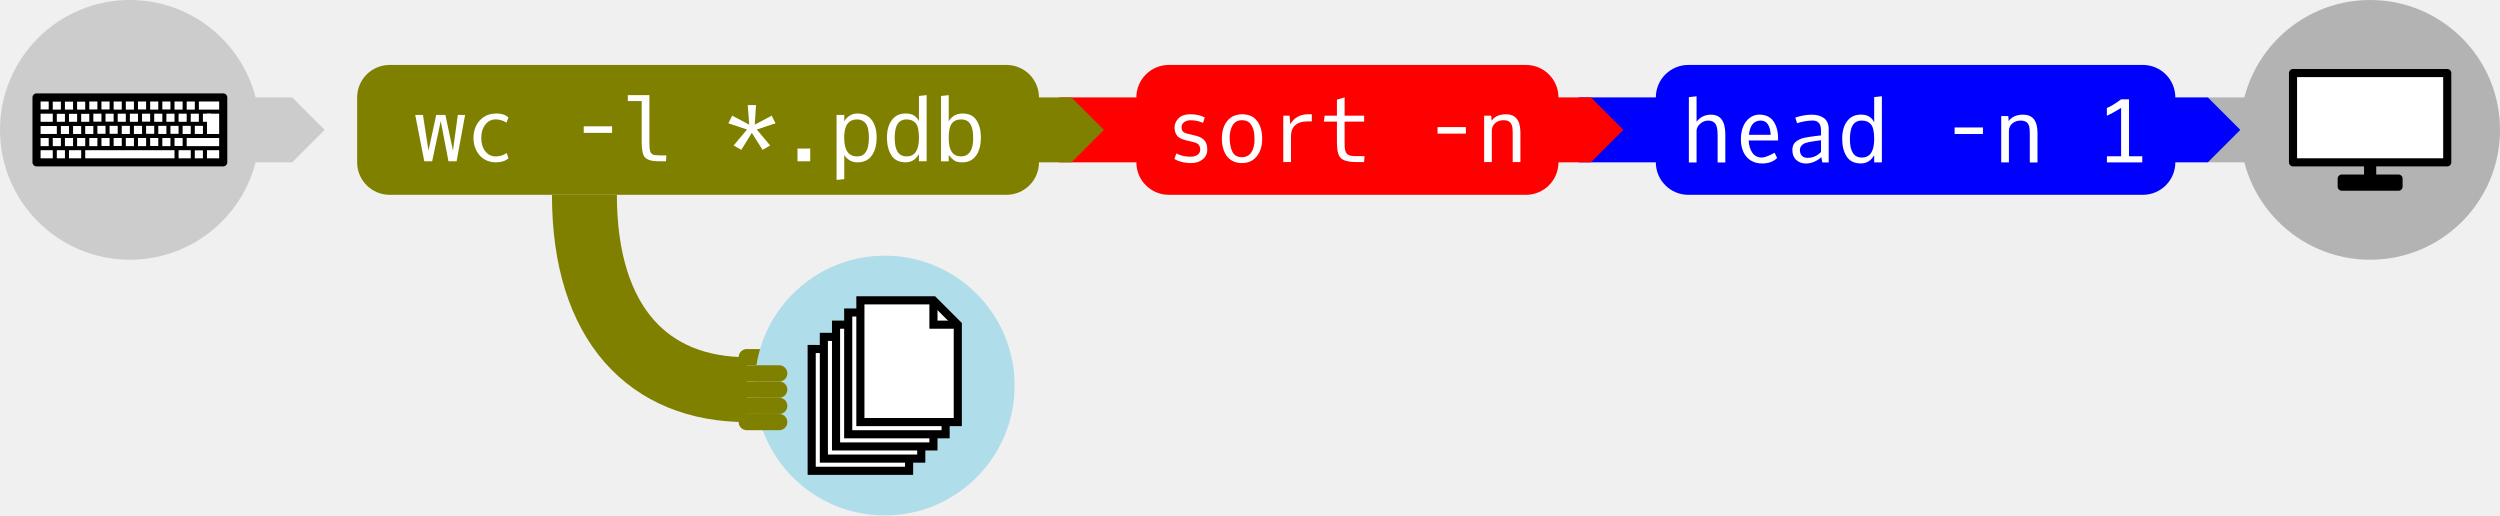
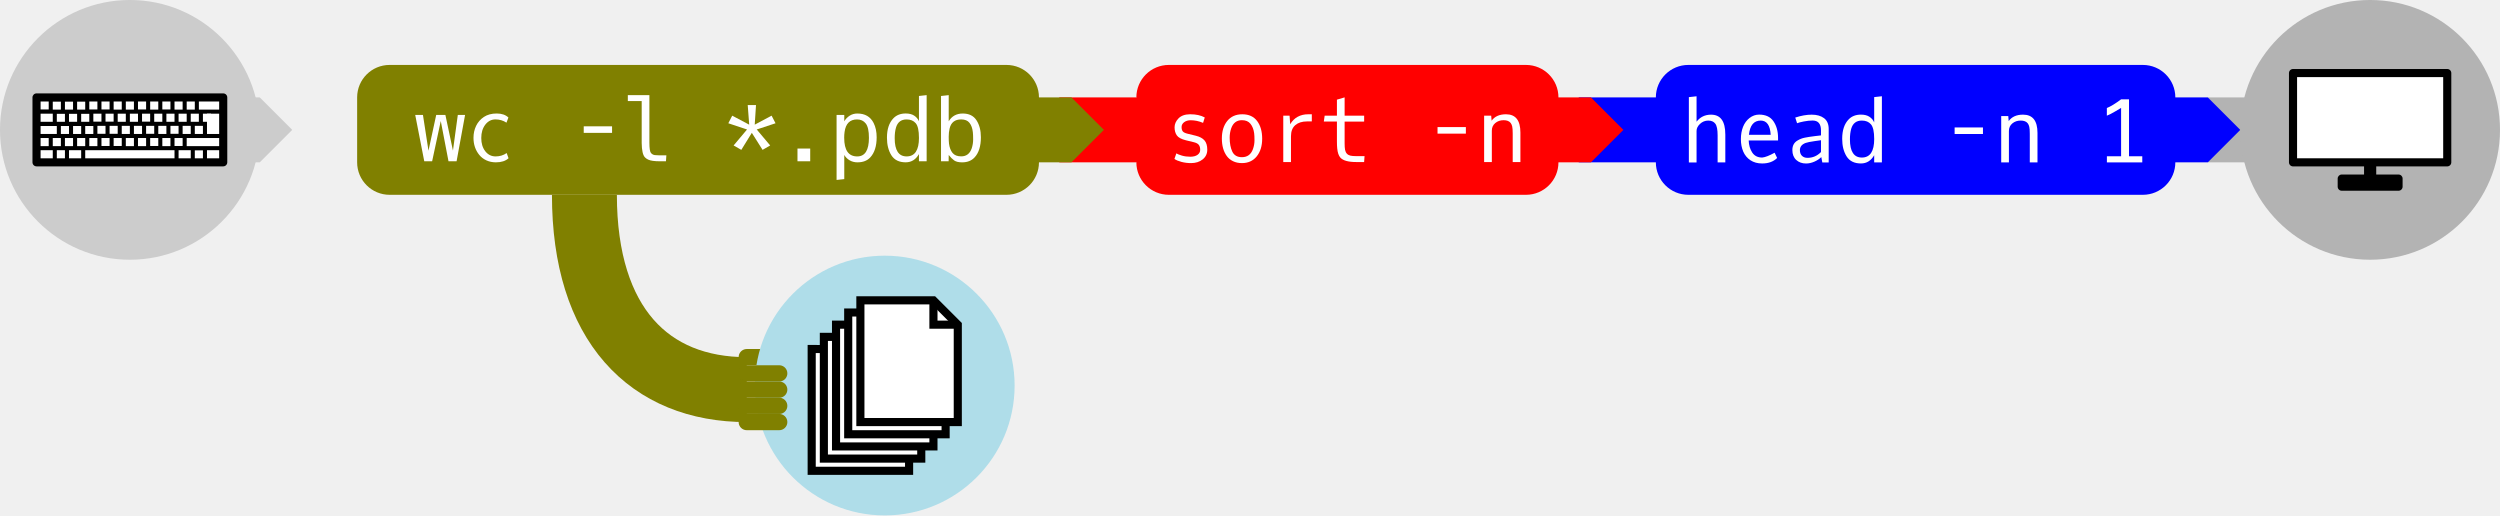
- <svg xmlns="http://www.w3.org/2000/svg" width="162.983mm" height="33.602mm" viewBox="0 0 162.983 33.602" version="1.1" id="svg8">
-   <defs id="defs2" />
-   <g id="layer1" transform="translate(139.5777,57.80577)">
-     <path id="path2079" style="fill:#cccccc;fill-rule:evenodd;stroke:none;stroke-width:0.529;stroke-linecap:round;stroke-linejoin:round;stroke-miterlimit:4;stroke-dasharray:none" d="m -128.019,-51.456 h 7.492 l 2.117,2.117 -2.117,2.117 h -7.492 z" />
-     <circle style="fill:#cccccc;fill-rule:evenodd;stroke:none;stroke-width:0.529;stroke-linecap:round;stroke-linejoin:round;stroke-miterlimit:4;stroke-dasharray:none" id="circle2081" cx="-131.111" cy="-49.339" r="8.467" />
-     <g id="g2209" transform="translate(-120.5277,-63.89363)">
+ <svg xmlns="http://www.w3.org/2000/svg" width="162.983mm" height="33.602mm" viewBox="0 0 162.983 33.602" version="1.1" id="svg3116">
+   <defs id="defs3113" />
+   <g id="layer1" transform="translate(-62.2818,-64.09781)">
+     <path id="path2079" style="fill:#cccccc;fill-rule:evenodd;stroke:none;stroke-width:0.529;stroke-linecap:round;stroke-linejoin:round;stroke-miterlimit:4;stroke-dasharray:none" d="m 71.724,70.448 h 7.492 l 2.117,2.117 -2.117,2.117 h -7.492 z" />
+     <circle style="fill:#cccccc;fill-rule:evenodd;stroke:none;stroke-width:0.529;stroke-linecap:round;stroke-linejoin:round;stroke-miterlimit:4;stroke-dasharray:none" id="circle2081" cx="70.748" cy="72.564" r="8.467" />
+     <g id="g2209" transform="translate(81.3318,58.00995)">
      <rect style="fill:#000000;fill-rule:evenodd;stroke-width:0.265;stroke-linecap:round;stroke-linejoin:round" id="rect2083" width="12.7" height="4.758" x="-16.933" y="12.176" rx="0.265" ry="0.265" />
      <rect style="fill:#ffffff;fill-rule:evenodd;stroke-width:0.265;stroke-linecap:round;stroke-linejoin:round" id="rect2085" width="0.794" height="0.529" x="-16.404" y="15.88" />
      <rect style="fill:#ffffff;fill-rule:evenodd;stroke-width:0.265;stroke-linecap:round;stroke-linejoin:round" id="rect2087" width="0.529" height="0.529" x="-16.404" y="15.086" />
      <rect style="fill:#ffffff;fill-rule:evenodd;stroke-width:0.265;stroke-linecap:round;stroke-linejoin:round" id="rect2089" width="0.794" height="0.529" x="-16.404" y="13.499" />
      <rect style="fill:#ffffff;fill-rule:evenodd;stroke-width:0.265;stroke-linecap:round;stroke-linejoin:round" id="rect2091" width="1.058" height="0.518" x="-16.404" y="14.303" />
      <rect style="fill:#ffffff;fill-rule:evenodd;stroke-width:0.265;stroke-linecap:round;stroke-linejoin:round" id="rect2093" width="0.529" height="0.519" x="-16.404" y="12.705" />
      <rect style="fill:#ffffff;fill-rule:evenodd;stroke-width:0.265;stroke-linecap:round;stroke-linejoin:round" id="rect2095" width="0.529" height="0.519" x="-15.61" y="12.715" />
      <rect style="fill:#ffffff;fill-rule:evenodd;stroke-width:0.265;stroke-linecap:round;stroke-linejoin:round" id="rect2097" width="0.529" height="0.519" x="-14.817" y="12.715" />
      <rect style="fill:#ffffff;fill-rule:evenodd;stroke-width:0.265;stroke-linecap:round;stroke-linejoin:round" id="rect2099" width="0.529" height="0.519" x="-14.023" y="12.715" />
      <rect style="fill:#ffffff;fill-rule:evenodd;stroke-width:0.265;stroke-linecap:round;stroke-linejoin:round" id="rect2101" width="0.529" height="0.519" x="-13.229" y="12.705" />
      <rect style="fill:#ffffff;fill-rule:evenodd;stroke-width:0.265;stroke-linecap:round;stroke-linejoin:round" id="rect2103" width="0.529" height="0.519" x="-12.435" y="12.705" />
      <rect style="fill:#ffffff;fill-rule:evenodd;stroke-width:0.265;stroke-linecap:round;stroke-linejoin:round" id="rect2105" width="0.529" height="0.529" x="-11.642" y="12.705" />
      <rect style="fill:#ffffff;fill-rule:evenodd;stroke-width:0.265;stroke-linecap:round;stroke-linejoin:round" id="rect2107" width="0.529" height="0.529" x="-10.848" y="12.705" />
      <rect style="fill:#ffffff;fill-rule:evenodd;stroke-width:0.265;stroke-linecap:round;stroke-linejoin:round" id="rect2109" width="0.529" height="0.519" x="-10.054" y="12.705" />
      <rect style="fill:#ffffff;fill-rule:evenodd;stroke-width:0.265;stroke-linecap:round;stroke-linejoin:round" id="rect2111" width="0.529" height="0.529" x="-9.26" y="12.705" />
      <rect style="fill:#ffffff;fill-rule:evenodd;stroke-width:0.265;stroke-linecap:round;stroke-linejoin:round" id="rect2113" width="0.529" height="0.519" x="-8.467" y="12.705" />
      <rect style="fill:#ffffff;fill-rule:evenodd;stroke-width:0.265;stroke-linecap:round;stroke-linejoin:round" id="rect2115" width="0.529" height="0.529" x="-7.673" y="12.705" />
      <rect style="fill:#ffffff;fill-rule:evenodd;stroke-width:0.265;stroke-linecap:round;stroke-linejoin:round" id="rect2117" width="0.529" height="0.529" x="-6.879" y="12.705" />
      <rect style="fill:#ffffff;fill-rule:evenodd;stroke-width:0.265;stroke-linecap:round;stroke-linejoin:round" id="rect2119" width="1.323" height="0.529" x="-6.085" y="12.705" />
      <rect style="fill:#ffffff;fill-rule:evenodd;stroke-width:0.265;stroke-linecap:round;stroke-linejoin:round" id="rect2121" width="0.529" height="0.519" x="-15.346" y="13.509" />
      <rect style="fill:#ffffff;fill-rule:evenodd;stroke-width:0.265;stroke-linecap:round;stroke-linejoin:round" id="rect2123" width="0.529" height="0.519" x="-14.552" y="13.509" />
      <rect style="fill:#ffffff;fill-rule:evenodd;stroke-width:0.265;stroke-linecap:round;stroke-linejoin:round" id="rect2125" width="0.529" height="0.519" x="-13.758" y="13.509" />
      <rect style="fill:#ffffff;fill-rule:evenodd;stroke-width:0.265;stroke-linecap:round;stroke-linejoin:round" id="rect2127" width="0.529" height="0.519" x="-12.965" y="13.499" />
      <rect style="fill:#ffffff;fill-rule:evenodd;stroke-width:0.265;stroke-linecap:round;stroke-linejoin:round" id="rect2129" width="0.529" height="0.519" x="-12.171" y="13.499" />
      <rect style="fill:#ffffff;fill-rule:evenodd;stroke-width:0.265;stroke-linecap:round;stroke-linejoin:round" id="rect2131" width="0.529" height="0.529" x="-11.377" y="13.499" />
      <rect style="fill:#ffffff;fill-rule:evenodd;stroke-width:0.265;stroke-linecap:round;stroke-linejoin:round" id="rect2133" width="0.529" height="0.529" x="-10.583" y="13.499" />
      <rect style="fill:#ffffff;fill-rule:evenodd;stroke-width:0.265;stroke-linecap:round;stroke-linejoin:round" id="rect2135" width="0.529" height="0.519" x="-9.79" y="13.499" />
      <rect style="fill:#ffffff;fill-rule:evenodd;stroke-width:0.265;stroke-linecap:round;stroke-linejoin:round" id="rect2137" width="0.529" height="0.529" x="-8.996" y="13.499" />
      <rect style="fill:#ffffff;fill-rule:evenodd;stroke-width:0.265;stroke-linecap:round;stroke-linejoin:round" id="rect2139" width="0.529" height="0.529" x="-8.202" y="13.499" />
      <rect style="fill:#ffffff;fill-rule:evenodd;stroke-width:0.265;stroke-linecap:round;stroke-linejoin:round" id="rect2141" width="0.529" height="0.529" x="-7.408" y="13.499" />
      <rect style="fill:#ffffff;fill-rule:evenodd;stroke-width:0.265;stroke-linecap:round;stroke-linejoin:round" id="rect2143" width="0.529" height="0.529" x="-6.615" y="13.499" />
      <rect style="fill:#ffffff;fill-rule:evenodd;stroke-width:0.265;stroke-linecap:round;stroke-linejoin:round" id="rect2145" width="0.529" height="0.519" x="-15.081" y="14.303" />
      <rect style="fill:#ffffff;fill-rule:evenodd;stroke-width:0.265;stroke-linecap:round;stroke-linejoin:round" id="rect2147" width="0.529" height="0.519" x="-14.287" y="14.303" />
      <rect style="fill:#ffffff;fill-rule:evenodd;stroke-width:0.265;stroke-linecap:round;stroke-linejoin:round" id="rect2149" width="0.529" height="0.519" x="-13.494" y="14.303" />
      <rect style="fill:#ffffff;fill-rule:evenodd;stroke-width:0.265;stroke-linecap:round;stroke-linejoin:round" id="rect2151" width="0.529" height="0.519" x="-12.7" y="14.292" />
      <rect style="fill:#ffffff;fill-rule:evenodd;stroke-width:0.265;stroke-linecap:round;stroke-linejoin:round" id="rect2153" width="0.529" height="0.519" x="-11.906" y="14.292" />
      <rect style="fill:#ffffff;fill-rule:evenodd;stroke-width:0.265;stroke-linecap:round;stroke-linejoin:round" id="rect2155" width="0.529" height="0.529" x="-11.113" y="14.292" />
      <rect style="fill:#ffffff;fill-rule:evenodd;stroke-width:0.265;stroke-linecap:round;stroke-linejoin:round" id="rect2157" width="0.529" height="0.529" x="-10.319" y="14.292" />
      <rect style="fill:#ffffff;fill-rule:evenodd;stroke-width:0.265;stroke-linecap:round;stroke-linejoin:round" id="rect2159" width="0.529" height="0.519" x="-9.525" y="14.292" />
      <rect style="fill:#ffffff;fill-rule:evenodd;stroke-width:0.265;stroke-linecap:round;stroke-linejoin:round" id="rect2161" width="0.529" height="0.529" x="-8.731" y="14.292" />
      <rect style="fill:#ffffff;fill-rule:evenodd;stroke-width:0.265;stroke-linecap:round;stroke-linejoin:round" id="rect2163" width="0.529" height="0.519" x="-7.938" y="14.292" />
      <rect style="fill:#ffffff;fill-rule:evenodd;stroke-width:0.265;stroke-linecap:round;stroke-linejoin:round" id="rect2165" width="0.529" height="0.529" x="-7.144" y="14.292" />
      <rect style="fill:#ffffff;fill-rule:evenodd;stroke-width:0.265;stroke-linecap:round;stroke-linejoin:round" id="rect2167" width="0.529" height="0.529" x="-6.35" y="14.292" />
      <rect style="fill:#ffffff;fill-rule:evenodd;stroke-width:0.265;stroke-linecap:round;stroke-linejoin:round" id="rect2169" width="0.529" height="0.529" x="-14.817" y="15.086" />
      <rect style="fill:#ffffff;fill-rule:evenodd;stroke-width:0.265;stroke-linecap:round;stroke-linejoin:round" id="rect2171" width="0.529" height="0.529" x="-14.023" y="15.086" />
      <rect style="fill:#ffffff;fill-rule:evenodd;stroke-width:0.265;stroke-linecap:round;stroke-linejoin:round" id="rect2173" width="0.529" height="0.529" x="-13.229" y="15.086" />
      <rect style="fill:#ffffff;fill-rule:evenodd;stroke-width:0.265;stroke-linecap:round;stroke-linejoin:round" id="rect2175" width="0.529" height="0.519" x="-12.435" y="15.086" />
      <rect style="fill:#ffffff;fill-rule:evenodd;stroke-width:0.265;stroke-linecap:round;stroke-linejoin:round" id="rect2177" width="0.529" height="0.519" x="-11.642" y="15.086" />
      <rect style="fill:#ffffff;fill-rule:evenodd;stroke-width:0.265;stroke-linecap:round;stroke-linejoin:round" id="rect2179" width="0.529" height="0.529" x="-10.848" y="15.086" />
      <rect style="fill:#ffffff;fill-rule:evenodd;stroke-width:0.265;stroke-linecap:round;stroke-linejoin:round" id="rect2181" width="0.529" height="0.529" x="-10.054" y="15.086" />
      <rect style="fill:#ffffff;fill-rule:evenodd;stroke-width:0.265;stroke-linecap:round;stroke-linejoin:round" id="rect2183" width="0.529" height="0.519" x="-9.26" y="15.086" />
      <rect style="fill:#ffffff;fill-rule:evenodd;stroke-width:0.265;stroke-linecap:round;stroke-linejoin:round" id="rect2185" width="0.529" height="0.529" x="-8.467" y="15.086" />
      <rect style="fill:#ffffff;fill-rule:evenodd;stroke-width:0.265;stroke-linecap:round;stroke-linejoin:round" id="rect2187" width="0.529" height="0.519" x="-7.673" y="15.086" />
      <rect style="fill:#ffffff;fill-rule:evenodd;stroke-width:0.265;stroke-linecap:round;stroke-linejoin:round" id="rect2189" width="0.529" height="0.529" x="-15.61" y="15.086" />
      <rect style="fill:#ffffff;fill-rule:evenodd;stroke-width:0.265;stroke-linecap:round;stroke-linejoin:round" id="rect2191" width="0.794" height="0.529" x="-14.552" y="15.88" />
      <rect style="fill:#ffffff;fill-rule:evenodd;stroke-width:0.265;stroke-linecap:round;stroke-linejoin:round" id="rect2193" width="2.117" height="0.529" x="-6.879" y="15.086" />
      <rect style="fill:#ffffff;fill-rule:evenodd;stroke-width:0.265;stroke-linecap:round;stroke-linejoin:round" id="rect2195" width="0.794" height="1.323" x="-5.556" y="13.499" />
      <rect style="fill:#ffffff;fill-rule:evenodd;stroke-width:0.265;stroke-linecap:round;stroke-linejoin:round" id="rect2197" width="0.529" height="0.529" x="-5.821" y="13.499" />
      <rect style="fill:#ffffff;fill-rule:evenodd;stroke-width:0.265;stroke-linecap:round;stroke-linejoin:round" id="rect2199" width="0.794" height="0.529" x="-7.408" y="15.88" />
      <rect style="fill:#ffffff;fill-rule:evenodd;stroke-width:0.265;stroke-linecap:round;stroke-linejoin:round" id="rect2201" width="0.794" height="0.529" x="-5.556" y="15.88" />
      <rect style="fill:#ffffff;fill-rule:evenodd;stroke-width:0.265;stroke-linecap:round;stroke-linejoin:round" id="rect2203" width="5.821" height="0.529" x="-13.494" y="15.88" />
      <rect style="fill:#ffffff;fill-rule:evenodd;stroke-width:0.265;stroke-linecap:round;stroke-linejoin:round" id="rect2205" width="0.529" height="0.519" x="-6.35" y="15.89" />
      <rect style="fill:#ffffff;fill-rule:evenodd;stroke-width:0.265;stroke-linecap:round;stroke-linejoin:round" id="rect2207" width="0.529" height="0.529" x="-15.346" y="15.88" />
    </g>
-     <path id="path2269" style="fill:#ff0000;fill-rule:evenodd;stroke:none;stroke-width:0.529;stroke-linecap:round;stroke-linejoin:round;stroke-miterlimit:4;stroke-dasharray:none" d="m -70.521,-51.456 h 5.027 l 2.117,2.117 -2.117,2.117 h -5.027 z" />
-     <rect style="fill:#ff0000;fill-rule:evenodd;stroke:none;stroke-width:0.265;stroke-linecap:round;stroke-linejoin:round" id="rect2211" width="27.517" height="8.467" x="-65.494" y="-53.572" ry="2.117" rx="2.117" />
-     <path id="path2245" style="fill:#0000ff;fill-rule:evenodd;stroke:none;stroke-width:0.529;stroke-linecap:round;stroke-linejoin:round;stroke-miterlimit:4;stroke-dasharray:none" d="m -36.655,-51.456 h 5.027 l 2.117,2.117 -2.117,2.117 h -5.027 z" />
-     <path id="path2247" style="fill:#ff0000;fill-rule:evenodd;stroke:none;stroke-width:0.529;stroke-linecap:round;stroke-linejoin:round;stroke-miterlimit:4;stroke-dasharray:none" d="m -43.353,-51.456 h 7.492 l 2.117,2.117 -2.117,2.117 h -7.492 z" />
-     <path id="path2271" style="fill:#808000;fill-rule:evenodd;stroke:none;stroke-width:0.529;stroke-linecap:round;stroke-linejoin:round;stroke-miterlimit:4;stroke-dasharray:none" d="m -77.219,-51.456 h 7.492 l 2.117,2.117 -2.117,2.117 h -7.492 z" />
+     <path id="path2269" style="fill:#ff0000;fill-rule:evenodd;stroke:none;stroke-width:0.529;stroke-linecap:round;stroke-linejoin:round;stroke-miterlimit:4;stroke-dasharray:none" d="m 131.338,70.448 h 5.027 l 2.117,2.117 -2.117,2.117 h -5.027 z" />
+     <rect style="fill:#ff0000;fill-rule:evenodd;stroke:none;stroke-width:0.265;stroke-linecap:round;stroke-linejoin:round" id="rect2211" width="27.517" height="8.467" x="136.365" y="68.331" ry="2.117" rx="2.117" />
+     <path id="path2245" style="fill:#0000ff;fill-rule:evenodd;stroke:none;stroke-width:0.529;stroke-linecap:round;stroke-linejoin:round;stroke-miterlimit:4;stroke-dasharray:none" d="m 165.205,70.448 h 5.027 l 2.117,2.117 -2.117,2.117 h -5.027 z" />
+     <path id="path2247" style="fill:#ff0000;fill-rule:evenodd;stroke:none;stroke-width:0.529;stroke-linecap:round;stroke-linejoin:round;stroke-miterlimit:4;stroke-dasharray:none" d="m 158.507,70.448 h 7.492 l 2.117,2.117 -2.117,2.117 h -7.492 z" />
+     <path id="path2271" style="fill:#808000;fill-rule:evenodd;stroke:none;stroke-width:0.529;stroke-linecap:round;stroke-linejoin:round;stroke-miterlimit:4;stroke-dasharray:none" d="m 124.64,70.448 h 7.492 l 2.117,2.117 -2.117,2.117 h -7.492 z" />
    <g aria-label="sort -n" id="text2215" style="font-size:5.644px;line-height:1.25;font-family:'Roboto Mono';-inkscape-font-specification:'Roboto Mono';text-align:center;letter-spacing:0px;word-spacing:0px;text-anchor:middle;fill:#ffffff;stroke-width:0.265">
-       <path d="m -61.625,-48.959 q 0.391,0.096 0.571,0.306 0.182,0.209 0.182,0.606 0,0.394 -0.303,0.634 -0.3,0.24 -0.755,0.24 -0.325,0 -0.631,-0.08 -0.306,-0.083 -0.452,-0.193 l 0.124,-0.361 q 0.116,0.072 0.367,0.146 0.251,0.072 0.543,0.072 0.295,0 0.469,-0.121 0.176,-0.124 0.176,-0.328 0,-0.204 -0.088,-0.32 -0.085,-0.119 -0.333,-0.179 l -0.513,-0.124 q -0.444,-0.11 -0.59,-0.32 -0.146,-0.212 -0.146,-0.526 0,-0.314 0.254,-0.579 0.256,-0.265 0.744,-0.27 h 0.036 q 0.548,0 0.934,0.207 l -0.11,0.353 q -0.402,-0.171 -0.816,-0.171 -0.256,0.003 -0.422,0.13 -0.163,0.124 -0.163,0.314 0,0.19 0.083,0.287 0.083,0.094 0.314,0.149 z" style="font-style:normal;font-variant:normal;font-weight:normal;font-stretch:normal;font-family:'Oxygen Mono';-inkscape-font-specification:'Oxygen Mono';fill:#ffffff;stroke-width:0.265" id="path2369" />
-       <path d="m -58.612,-47.559 q 0.526,0 0.717,-0.524 0.102,-0.281 0.102,-0.576 0,-0.298 -0.022,-0.463 -0.05,-0.375 -0.24,-0.612 -0.187,-0.237 -0.557,-0.237 -0.513,0 -0.7,0.535 -0.099,0.287 -0.099,0.601 0,0.557 0.174,0.918 0.174,0.358 0.626,0.358 z m 0.992,-2.356 q 0.328,0.441 0.328,1.152 0,0.711 -0.356,1.152 -0.356,0.438 -0.965,0.438 -0.325,0 -0.579,-0.124 -0.254,-0.124 -0.411,-0.342 -0.317,-0.438 -0.317,-1.141 0,-0.703 0.35,-1.138 0.35,-0.438 0.984,-0.438 0.637,0 0.965,0.441 z" style="font-style:normal;font-variant:normal;font-weight:normal;font-stretch:normal;font-family:'Oxygen Mono';-inkscape-font-specification:'Oxygen Mono';fill:#ffffff;stroke-width:0.265" id="path2371" />
-       <path d="m -55.415,-47.242 h -0.502 v -3.023 h 0.411 l 0.041,0.559 q 0.185,-0.32 0.485,-0.485 0.3,-0.165 0.681,-0.165 h 0.243 v 0.466 h -0.314 q -0.482,0 -0.763,0.243 -0.281,0.24 -0.281,0.725 z" style="font-style:normal;font-variant:normal;font-weight:normal;font-stretch:normal;font-family:'Oxygen Mono';-inkscape-font-specification:'Oxygen Mono';fill:#ffffff;stroke-width:0.265" id="path2373" />
-       <path d="m -51.918,-49.879 v 1.419 q 0,0.265 0.028,0.419 0.03,0.154 0.116,0.251 0.088,0.096 0.226,0.13 0.138,0.033 0.375,0.033 h 0.554 l -0.028,0.386 h -0.507 q -0.78,0 -1.039,-0.287 -0.168,-0.187 -0.207,-0.604 -0.019,-0.185 -0.019,-0.455 v -1.293 h -0.854 l 0.055,-0.386 h 0.799 v -1.042 l 0.502,-0.149 v 1.191 h 1.273 v 0.386 z" style="font-style:normal;font-variant:normal;font-weight:normal;font-stretch:normal;font-family:'Oxygen Mono';-inkscape-font-specification:'Oxygen Mono';fill:#ffffff;stroke-width:0.265" id="path2375" />
-       <path d="m -44.013,-49.521 v 0.427 h -1.847 v -0.427 z" style="font-style:normal;font-variant:normal;font-weight:normal;font-stretch:normal;font-family:'Oxygen Mono';-inkscape-font-specification:'Oxygen Mono';fill:#ffffff;stroke-width:0.265" id="path2377" />
-       <path d="m -41.398,-50.356 q 0.94,0 0.94,1.191 v 1.924 h -0.502 v -1.863 q 0,-0.32 -0.033,-0.458 -0.033,-0.138 -0.099,-0.226 -0.141,-0.182 -0.46,-0.182 -0.322,0 -0.546,0.187 -0.223,0.187 -0.223,0.496 v 2.045 h -0.502 v -3.023 h 0.46 l 0.028,0.328 q 0.3,-0.419 0.937,-0.419 z" style="font-style:normal;font-variant:normal;font-weight:normal;font-stretch:normal;font-family:'Oxygen Mono';-inkscape-font-specification:'Oxygen Mono';fill:#ffffff;stroke-width:0.265" id="path2379" />
+       <path d="m 140.235,72.945 q 0.391,0.096 0.571,0.306 0.182,0.209 0.182,0.606 0,0.394 -0.303,0.634 -0.3,0.24 -0.755,0.24 -0.325,0 -0.631,-0.08 -0.306,-0.083 -0.452,-0.193 l 0.124,-0.361 q 0.116,0.072 0.367,0.146 0.251,0.072 0.543,0.072 0.295,0 0.469,-0.121 0.176,-0.124 0.176,-0.328 0,-0.204 -0.088,-0.32 -0.085,-0.119 -0.333,-0.179 l -0.513,-0.124 q -0.444,-0.11 -0.59,-0.32 -0.146,-0.212 -0.146,-0.526 0,-0.314 0.254,-0.579 0.256,-0.265 0.744,-0.27 h 0.036 q 0.548,0 0.934,0.207 l -0.11,0.353 q -0.402,-0.171 -0.816,-0.171 -0.256,0.003 -0.422,0.13 -0.163,0.124 -0.163,0.314 0,0.19 0.083,0.287 0.083,0.094 0.314,0.149 z" style="font-family:'Oxygen Mono';-inkscape-font-specification:'Oxygen Mono'" id="path7351" />
+       <path d="m 143.247,74.345 q 0.526,0 0.717,-0.524 0.102,-0.281 0.102,-0.576 0,-0.298 -0.022,-0.463 -0.05,-0.375 -0.24,-0.612 -0.187,-0.237 -0.557,-0.237 -0.513,0 -0.7,0.535 -0.099,0.287 -0.099,0.601 0,0.557 0.174,0.918 0.174,0.358 0.626,0.358 z m 0.992,-2.356 q 0.328,0.441 0.328,1.152 0,0.711 -0.356,1.152 -0.356,0.438 -0.965,0.438 -0.325,0 -0.579,-0.124 -0.254,-0.124 -0.411,-0.342 -0.317,-0.438 -0.317,-1.141 0,-0.703 0.35,-1.138 0.35,-0.438 0.984,-0.438 0.637,0 0.965,0.441 z" style="font-family:'Oxygen Mono';-inkscape-font-specification:'Oxygen Mono'" id="path7353" />
+       <path d="m 146.444,74.662 h -0.502 v -3.023 h 0.411 l 0.041,0.559 q 0.185,-0.32 0.485,-0.485 0.3,-0.165 0.681,-0.165 h 0.243 v 0.466 h -0.314 q -0.482,0 -0.763,0.243 -0.281,0.24 -0.281,0.725 z" style="font-family:'Oxygen Mono';-inkscape-font-specification:'Oxygen Mono'" id="path7355" />
+       <path d="m 149.942,72.024 v 1.419 q 0,0.265 0.028,0.419 0.03,0.154 0.116,0.251 0.088,0.096 0.226,0.13 0.138,0.033 0.375,0.033 h 0.554 l -0.028,0.386 H 150.705 q -0.78,0 -1.039,-0.287 -0.168,-0.187 -0.207,-0.604 -0.019,-0.185 -0.019,-0.455 v -1.293 h -0.854 l 0.055,-0.386 h 0.799 v -1.042 l 0.502,-0.149 v 1.191 h 1.273 v 0.386 z" style="font-family:'Oxygen Mono';-inkscape-font-specification:'Oxygen Mono'" id="path7357" />
+       <path d="m 157.846,72.383 v 0.427 h -1.847 v -0.427 z" style="font-family:'Oxygen Mono';-inkscape-font-specification:'Oxygen Mono'" id="path7359" />
+       <path d="m 160.462,71.548 q 0.94,0 0.94,1.191 v 1.924 h -0.502 v -1.863 q 0,-0.32 -0.033,-0.458 -0.033,-0.138 -0.099,-0.226 -0.141,-0.182 -0.46,-0.182 -0.322,0 -0.546,0.187 -0.223,0.187 -0.223,0.496 v 2.045 h -0.502 v -3.023 h 0.46 l 0.028,0.328 q 0.3,-0.419 0.937,-0.419 z" style="font-family:'Oxygen Mono';-inkscape-font-specification:'Oxygen Mono'" id="path7361" />
    </g>
-     <path style="fill:none;stroke:#808000;stroke-width:1.058;stroke-linecap:round;stroke-linejoin:miter;stroke-miterlimit:4;stroke-dasharray:none;stroke-opacity:1" d="m -90.894,-34.522 h 2.117" id="path2225" />
-     <circle style="fill:#afdde9;fill-opacity:1;fill-rule:evenodd;stroke:none;stroke-width:0.529;stroke-linecap:round;stroke-linejoin:round;stroke-miterlimit:4;stroke-dasharray:none" id="circle2227" cx="-81.899" cy="-32.67" r="8.467" />
-     <g id="g2301" transform="translate(-44.59227,-43.78286)" style="fill:#ffffff;stroke-width:1;stroke-miterlimit:4;stroke-dasharray:none;paint-order:fill markers stroke">
+     <path style="fill:none;stroke:#808000;stroke-width:1.058;stroke-linecap:round;stroke-linejoin:miter;stroke-miterlimit:4;stroke-dasharray:none;stroke-opacity:1" d="m 110.965,87.381 h 2.117" id="path2225" />
+     <circle style="fill:#afdde9;fill-opacity:1;fill-rule:evenodd;stroke:none;stroke-width:0.529;stroke-linecap:round;stroke-linejoin:round;stroke-miterlimit:4;stroke-dasharray:none" id="circle2227" cx="119.961" cy="89.233" r="8.467" />
+     <g id="g2301" transform="translate(157.2672,78.12073)" style="fill:#ffffff;stroke-width:1;stroke-miterlimit:4;stroke-dasharray:none;paint-order:fill markers stroke">
      <path style="fill:#ffffff;stroke:#000000;stroke-width:0.529;stroke-linecap:butt;stroke-linejoin:miter;stroke-miterlimit:4;stroke-dasharray:none;stroke-opacity:1;paint-order:fill markers stroke" d="M -42.069,8.731 V 16.669 h 6.35 v -6.35 l -1.587,-1.587 z" id="path2297" />
      <path style="fill:none;stroke:#000000;stroke-width:0.529;stroke-linecap:butt;stroke-linejoin:miter;stroke-miterlimit:4;stroke-dasharray:none;stroke-opacity:1;paint-order:fill markers stroke" d="m -37.306,8.731 v 1.587 h 1.587" id="path2299" />
    </g>
-     <g id="g2295" transform="translate(-43.79852,-44.57661)" style="fill:#ffffff;stroke-width:1;stroke-miterlimit:4;stroke-dasharray:none;paint-order:fill markers stroke">
+     <g id="g2295" transform="translate(158.061,77.32698)" style="fill:#ffffff;stroke-width:1;stroke-miterlimit:4;stroke-dasharray:none;paint-order:fill markers stroke">
      <path style="fill:#ffffff;stroke:#000000;stroke-width:0.529;stroke-linecap:butt;stroke-linejoin:miter;stroke-miterlimit:4;stroke-dasharray:none;stroke-opacity:1;paint-order:fill markers stroke" d="M -42.069,8.731 V 16.669 h 6.35 v -6.35 l -1.587,-1.587 z" id="path2291" />
      <path style="fill:none;stroke:#000000;stroke-width:0.529;stroke-linecap:butt;stroke-linejoin:miter;stroke-miterlimit:4;stroke-dasharray:none;stroke-opacity:1;paint-order:fill markers stroke" d="m -37.306,8.731 v 1.587 h 1.587" id="path2293" />
    </g>
-     <g id="g2233" transform="translate(-43.00477,-45.37036)" style="fill:#ffffff;stroke-width:1;stroke-miterlimit:4;stroke-dasharray:none;paint-order:fill markers stroke">
+     <g id="g2233" transform="translate(158.8547,76.53323)" style="fill:#ffffff;stroke-width:1;stroke-miterlimit:4;stroke-dasharray:none;paint-order:fill markers stroke">
      <path style="fill:#ffffff;stroke:#000000;stroke-width:0.529;stroke-linecap:butt;stroke-linejoin:miter;stroke-miterlimit:4;stroke-dasharray:none;stroke-opacity:1;paint-order:fill markers stroke" d="M -42.069,8.731 V 16.669 h 6.35 v -6.35 l -1.587,-1.587 z" id="path2229" />
      <path style="fill:none;stroke:#000000;stroke-width:0.529;stroke-linecap:butt;stroke-linejoin:miter;stroke-miterlimit:4;stroke-dasharray:none;stroke-opacity:1;paint-order:fill markers stroke" d="m -37.306,8.731 v 1.587 h 1.587" id="path2231" />
    </g>
-     <path style="fill:none;stroke:#808000;stroke-width:4.233;stroke-linecap:butt;stroke-linejoin:miter;stroke-miterlimit:4;stroke-dasharray:none;stroke-opacity:1" d="m -101.478,-45.106 c 0,8.467 4.233,12.7 10.583,12.7" id="path2235" />
-     <path style="fill:none;stroke:#808000;stroke-width:1.058;stroke-linecap:round;stroke-linejoin:miter;stroke-miterlimit:4;stroke-dasharray:none;stroke-opacity:1" d="m -90.894,-33.464 h 2.117" id="path2237" />
-     <path style="fill:none;stroke:#808000;stroke-width:1.058;stroke-linecap:round;stroke-linejoin:miter;stroke-miterlimit:4;stroke-dasharray:none;stroke-opacity:1" d="m -90.894,-32.406 h 2.117" id="path2239" />
-     <path style="fill:none;stroke:#808000;stroke-width:1.058;stroke-linecap:round;stroke-linejoin:miter;stroke-miterlimit:4;stroke-dasharray:none;stroke-opacity:1" d="m -90.894,-31.347 h 2.117" id="path2241" />
-     <path style="fill:none;stroke:#808000;stroke-width:1.058;stroke-linecap:round;stroke-linejoin:miter;stroke-miterlimit:4;stroke-dasharray:none;stroke-opacity:1" d="m -90.894,-30.289 h 2.117" id="path2243" />
-     <path id="path2249" style="fill:#b3b3b3;fill-rule:evenodd;stroke:none;stroke-width:0.529;stroke-linecap:round;stroke-linejoin:round;stroke-miterlimit:4;stroke-dasharray:none" d="m 4.356,-51.456 h 6.517 v 4.233 H 4.356 Z" />
-     <path id="path2251" style="fill:#0000ff;fill-rule:evenodd;stroke:none;stroke-width:0.529;stroke-linecap:round;stroke-linejoin:round;stroke-miterlimit:4;stroke-dasharray:none" d="m -0.671,-51.456 h 5.027 l 2.117,2.117 -2.117,2.117 h -5.027 z" />
-     <rect style="fill:#0000ff;fill-rule:evenodd;stroke:none;stroke-width:0.265;stroke-linecap:round;stroke-linejoin:round" id="rect2253" width="33.867" height="8.467" x="-31.628" y="-53.572" ry="2.117" rx="2.117" />
+     <path style="fill:none;stroke:#808000;stroke-width:4.233;stroke-linecap:butt;stroke-linejoin:miter;stroke-miterlimit:4;stroke-dasharray:none;stroke-opacity:1" d="m 100.382,76.798 c 0,8.467 4.233,12.7 10.583,12.7" id="path2235" />
+     <path style="fill:none;stroke:#808000;stroke-width:1.058;stroke-linecap:round;stroke-linejoin:miter;stroke-miterlimit:4;stroke-dasharray:none;stroke-opacity:1" d="m 110.965,88.439 h 2.117" id="path2237" />
+     <path style="fill:none;stroke:#808000;stroke-width:1.058;stroke-linecap:round;stroke-linejoin:miter;stroke-miterlimit:4;stroke-dasharray:none;stroke-opacity:1" d="m 110.965,89.498 h 2.117" id="path2239" />
+     <path style="fill:none;stroke:#808000;stroke-width:1.058;stroke-linecap:round;stroke-linejoin:miter;stroke-miterlimit:4;stroke-dasharray:none;stroke-opacity:1" d="m 110.965,90.556 h 2.117" id="path2241" />
+     <path style="fill:none;stroke:#808000;stroke-width:1.058;stroke-linecap:round;stroke-linejoin:miter;stroke-miterlimit:4;stroke-dasharray:none;stroke-opacity:1" d="m 110.965,91.614 h 2.117" id="path2243" />
+     <path id="path2249" style="fill:#b3b3b3;fill-rule:evenodd;stroke:none;stroke-width:0.529;stroke-linecap:round;stroke-linejoin:round;stroke-miterlimit:4;stroke-dasharray:none" d="m 206.215,70.448 h 6.517 v 4.233 h -6.517 z" />
+     <path id="path2251" style="fill:#0000ff;fill-rule:evenodd;stroke:none;stroke-width:0.529;stroke-linecap:round;stroke-linejoin:round;stroke-miterlimit:4;stroke-dasharray:none" d="m 201.188,70.448 h 5.027 l 2.117,2.117 -2.117,2.117 h -5.027 z" />
+     <rect style="fill:#0000ff;fill-rule:evenodd;stroke:none;stroke-width:0.265;stroke-linecap:round;stroke-linejoin:round" id="rect2253" width="33.867" height="8.467" x="170.232" y="68.331" ry="2.117" rx="2.117" />
    <g aria-label="head -n 1" id="text2257" style="font-size:5.644px;line-height:1.25;font-family:'Roboto Mono';-inkscape-font-specification:'Roboto Mono';text-align:center;letter-spacing:0px;word-spacing:0px;text-anchor:middle;fill:#ffffff;stroke-width:0.265">
-       <path d="m -27.098,-49.041 v 1.825 h -0.502 v -1.761 q 0,-0.568 -0.152,-0.766 -0.152,-0.201 -0.458,-0.201 -0.309,0 -0.537,0.215 -0.226,0.212 -0.226,0.458 v 2.056 h -0.502 v -4.258 l 0.502,-0.055 v 1.656 q 0.353,-0.458 0.945,-0.458 0.929,0 0.929,1.29 z" style="font-style:normal;font-variant:normal;font-weight:normal;font-stretch:normal;font-family:'Oxygen Mono';-inkscape-font-specification:'Oxygen Mono';fill:#ffffff;stroke-width:0.265" id="path2382" />
-       <path d="m -25.461,-47.357 q -0.317,-0.212 -0.471,-0.568 -0.152,-0.358 -0.152,-0.808 0,-0.449 0.141,-0.805 0.143,-0.358 0.424,-0.576 0.284,-0.22 0.623,-0.22 0.639,0 0.937,0.438 0.298,0.438 0.298,1.078 v 0.168 h -1.915 q 0.017,0.466 0.232,0.791 0.218,0.325 0.65,0.325 0.289,-0.028 0.808,-0.314 l 0.165,0.342 q -0.358,0.358 -0.978,0.358 -0.444,0 -0.761,-0.209 z m 1.32,-1.659 q -0.055,-0.929 -0.65,-0.929 -0.672,0 -0.769,0.929 z" style="font-style:normal;font-variant:normal;font-weight:normal;font-stretch:normal;font-family:'Oxygen Mono';-inkscape-font-specification:'Oxygen Mono';fill:#ffffff;stroke-width:0.265" id="path2384" />
-       <path d="m -20.861,-47.892 v -0.772 l -0.411,0.058 q -0.43,0.061 -0.595,0.121 -0.369,0.141 -0.369,0.471 0,0.229 0.132,0.364 0.132,0.135 0.364,0.135 0.51,0 0.879,-0.378 z m 0,-1.408 q 0,-0.648 -0.548,-0.648 -0.259,0 -0.573,0.061 -0.311,0.061 -0.438,0.116 l -0.119,-0.369 q 0.571,-0.19 1.072,-0.19 0.502,0 0.805,0.229 0.303,0.229 0.303,0.706 v 2.18 h -0.416 l -0.066,-0.35 q -0.176,0.179 -0.455,0.3 -0.276,0.119 -0.54,0.119 -0.383,0 -0.637,-0.229 -0.254,-0.232 -0.254,-0.65 0,-0.422 0.331,-0.617 0.223,-0.138 0.474,-0.187 0.254,-0.052 0.659,-0.102 l 0.402,-0.047 z" style="font-style:normal;font-variant:normal;font-weight:normal;font-stretch:normal;font-family:'Oxygen Mono';-inkscape-font-specification:'Oxygen Mono';fill:#ffffff;stroke-width:0.265" id="path2386" />
-       <path d="m -17.394,-48.747 q 0,-0.706 -0.209,-0.951 -0.209,-0.248 -0.595,-0.248 -0.535,0 -0.692,0.529 -0.085,0.289 -0.085,0.697 0,1.185 0.777,1.185 0.805,0 0.805,-1.213 z m 0,-1.078 v -1.651 l 0.502,-0.055 v 4.313 h -0.502 v -0.469 q -0.306,0.537 -0.865,0.537 -0.639,0 -0.932,-0.458 -0.289,-0.458 -0.289,-1.149 0,-0.832 0.424,-1.268 0.298,-0.309 0.799,-0.309 0.342,0 0.554,0.141 0.215,0.141 0.309,0.367 z" style="font-style:normal;font-variant:normal;font-weight:normal;font-stretch:normal;font-family:'Oxygen Mono';-inkscape-font-specification:'Oxygen Mono';fill:#ffffff;stroke-width:0.265" id="path2388" />
-       <path d="m -10.303,-49.496 v 0.427 h -1.847 v -0.427 z" style="font-style:normal;font-variant:normal;font-weight:normal;font-stretch:normal;font-family:'Oxygen Mono';-inkscape-font-specification:'Oxygen Mono';fill:#ffffff;stroke-width:0.265" id="path2390" />
-       <path d="m -7.687,-50.331 q 0.94,0 0.94,1.191 v 1.924 h -0.502 v -1.863 q 0,-0.32 -0.033,-0.458 -0.033,-0.138 -0.099,-0.226 -0.141,-0.182 -0.46,-0.182 -0.322,0 -0.546,0.187 -0.223,0.187 -0.223,0.496 v 2.045 h -0.502 v -3.023 h 0.46 l 0.028,0.328 q 0.3,-0.419 0.937,-0.419 z" style="font-style:normal;font-variant:normal;font-weight:normal;font-stretch:normal;font-family:'Oxygen Mono';-inkscape-font-specification:'Oxygen Mono';fill:#ffffff;stroke-width:0.265" id="path2392" />
-       <path d="m -2.224,-50.764 q 0.378,-0.154 0.926,-0.565 h 0.518 v 3.71 h 0.865 v 0.402 H -2.222 v -0.402 h 0.926 v -3.153 q -0.077,0.044 -0.386,0.232 -0.309,0.185 -0.543,0.276 z" style="font-style:normal;font-variant:normal;font-weight:normal;font-stretch:normal;font-family:'Oxygen Mono';-inkscape-font-specification:'Oxygen Mono';fill:#ffffff;stroke-width:0.265" id="path2394" />
+       <path d="m 174.761,72.862 v 1.825 h -0.502 v -1.761 q 0,-0.568 -0.152,-0.766 -0.152,-0.201 -0.458,-0.201 -0.309,0 -0.537,0.215 -0.226,0.212 -0.226,0.458 v 2.056 h -0.502 v -4.258 l 0.502,-0.055 v 1.656 q 0.353,-0.458 0.945,-0.458 0.929,0 0.929,1.29 z" style="font-family:'Oxygen Mono';-inkscape-font-specification:'Oxygen Mono'" id="path7364" />
+       <path d="m 176.399,74.546 q -0.317,-0.212 -0.471,-0.568 -0.152,-0.358 -0.152,-0.808 0,-0.449 0.141,-0.805 0.143,-0.358 0.424,-0.576 0.284,-0.22 0.623,-0.22 0.639,0 0.937,0.438 0.298,0.438 0.298,1.078 v 0.168 h -1.915 q 0.017,0.466 0.232,0.791 0.218,0.325 0.65,0.325 0.289,-0.028 0.808,-0.314 l 0.165,0.342 q -0.358,0.358 -0.978,0.358 -0.444,0 -0.761,-0.209 z m 1.32,-1.659 q -0.055,-0.929 -0.65,-0.929 -0.672,0 -0.769,0.929 z" style="font-family:'Oxygen Mono';-inkscape-font-specification:'Oxygen Mono'" id="path7366" />
+       <path d="m 180.998,74.011 v -0.772 l -0.411,0.058 q -0.43,0.061 -0.595,0.121 -0.369,0.141 -0.369,0.471 0,0.229 0.132,0.364 0.132,0.135 0.364,0.135 0.51,0 0.879,-0.378 z m 0,-1.408 q 0,-0.648 -0.548,-0.648 -0.259,0 -0.573,0.061 -0.311,0.061 -0.438,0.116 l -0.119,-0.369 q 0.571,-0.19 1.072,-0.19 0.502,0 0.805,0.229 0.303,0.229 0.303,0.706 v 2.18 h -0.416 l -0.066,-0.35 q -0.176,0.179 -0.455,0.3 -0.276,0.119 -0.54,0.119 -0.383,0 -0.637,-0.229 -0.254,-0.232 -0.254,-0.65 0,-0.422 0.331,-0.617 0.223,-0.138 0.474,-0.187 0.254,-0.052 0.659,-0.102 l 0.402,-0.047 z" style="font-family:'Oxygen Mono';-inkscape-font-specification:'Oxygen Mono'" id="path7368" />
+       <path d="m 184.466,73.157 q 0,-0.706 -0.209,-0.951 -0.209,-0.248 -0.595,-0.248 -0.535,0 -0.692,0.529 -0.085,0.289 -0.085,0.697 0,1.185 0.777,1.185 0.805,0 0.805,-1.213 z m 0,-1.078 v -1.651 l 0.502,-0.055 v 4.313 h -0.502 v -0.469 q -0.306,0.537 -0.865,0.537 -0.639,0 -0.932,-0.458 -0.289,-0.458 -0.289,-1.149 0,-0.832 0.424,-1.268 0.298,-0.309 0.799,-0.309 0.342,0 0.554,0.141 0.215,0.141 0.309,0.367 z" style="font-family:'Oxygen Mono';-inkscape-font-specification:'Oxygen Mono'" id="path7370" />
+       <path d="m 191.557,72.407 v 0.427 h -1.847 v -0.427 z" style="font-family:'Oxygen Mono';-inkscape-font-specification:'Oxygen Mono'" id="path7372" />
+       <path d="m 194.172,71.572 q 0.94,0 0.94,1.191 v 1.924 h -0.502 V 72.824 q 0,-0.32 -0.033,-0.458 -0.033,-0.138 -0.099,-0.226 -0.141,-0.182 -0.46,-0.182 -0.322,0 -0.546,0.187 -0.223,0.187 -0.223,0.496 v 2.045 h -0.502 v -3.023 h 0.46 l 0.028,0.328 q 0.3,-0.419 0.937,-0.419 z" style="font-family:'Oxygen Mono';-inkscape-font-specification:'Oxygen Mono'" id="path7374" />
+       <path d="m 199.635,71.14 q 0.378,-0.154 0.926,-0.565 h 0.518 v 3.71 h 0.865 v 0.402 h -2.307 v -0.402 h 0.926 V 71.131 q -0.077,0.044 -0.386,0.232 -0.309,0.185 -0.543,0.276 z" style="font-family:'Oxygen Mono';-inkscape-font-specification:'Oxygen Mono'" id="path7376" />
    </g>
-     <circle style="fill:#b3b3b3;fill-rule:evenodd;stroke:none;stroke-width:0.529;stroke-linecap:round;stroke-linejoin:round;stroke-miterlimit:4;stroke-dasharray:none" id="circle2259" cx="14.939" cy="-49.339" r="8.467" />
-     <rect style="fill:#000000;fill-rule:evenodd;stroke-width:0.265;stroke-linecap:round;stroke-linejoin:round" id="rect2261" width="10.583" height="6.35" x="9.647" y="-53.308" rx="0.265" ry="0.265" />
-     <rect style="fill:#ffffff;fill-rule:evenodd;stroke-width:0.265;stroke-linecap:round;stroke-linejoin:round" id="rect2263" width="9.525" height="5.292" x="10.176" y="-52.779" />
-     <rect style="fill:#000000;fill-rule:evenodd;stroke-width:0.265;stroke-linecap:round;stroke-linejoin:round" id="rect2265" width="4.233" height="1.058" x="12.822" y="-46.429" rx="0.265" ry="0.265" />
-     <rect style="fill:#000000;fill-rule:evenodd;stroke-width:0.265;stroke-linecap:round;stroke-linejoin:round" id="rect2267" width="0.794" height="1.323" x="14.542" y="-47.222" rx="0.265" ry="0.265" />
-     <rect style="fill:#808000;fill-rule:evenodd;stroke:none;stroke-width:0.265;stroke-linecap:round;stroke-linejoin:round" id="rect2273" width="44.45" height="8.467" x="-116.294" y="-53.572" ry="2.117" rx="2.117" />
+     <circle style="fill:#b3b3b3;fill-rule:evenodd;stroke:none;stroke-width:0.529;stroke-linecap:round;stroke-linejoin:round;stroke-miterlimit:4;stroke-dasharray:none" id="circle2259" cx="216.798" cy="72.564" r="8.467" />
+     <rect style="fill:#000000;fill-rule:evenodd;stroke-width:0.265;stroke-linecap:round;stroke-linejoin:round" id="rect2261" width="10.583" height="6.35" x="211.507" y="68.596" rx="0.265" ry="0.265" />
+     <rect style="fill:#ffffff;fill-rule:evenodd;stroke-width:0.265;stroke-linecap:round;stroke-linejoin:round" id="rect2263" width="9.525" height="5.292" x="212.036" y="69.125" />
+     <rect style="fill:#000000;fill-rule:evenodd;stroke-width:0.265;stroke-linecap:round;stroke-linejoin:round" id="rect2265" width="4.233" height="1.058" x="214.682" y="75.475" rx="0.265" ry="0.265" />
+     <rect style="fill:#000000;fill-rule:evenodd;stroke-width:0.265;stroke-linecap:round;stroke-linejoin:round" id="rect2267" width="0.794" height="1.323" x="216.402" y="74.681" rx="0.265" ry="0.265" />
+     <rect style="fill:#808000;fill-rule:evenodd;stroke:none;stroke-width:0.265;stroke-linecap:round;stroke-linejoin:round" id="rect2273" width="44.45" height="8.467" x="85.565" y="68.331" ry="2.117" rx="2.117" />
    <g aria-label="wc -l *.pdb" id="text2277" style="font-size:5.644px;line-height:1.25;font-family:'Roboto Mono';-inkscape-font-specification:'Roboto Mono';text-align:center;letter-spacing:0px;word-spacing:0px;text-anchor:middle;fill:#ffffff;stroke-width:0.265">
-       <path d="m -111.405,-47.291 h -0.513 l -0.59,-3.023 h 0.504 l 0.361,2.334 0.504,-2.334 h 0.598 l 0.493,2.326 0.317,-2.326 h 0.474 l -0.554,3.023 h -0.529 l -0.504,-2.627 z" style="font-style:normal;font-variant:normal;font-weight:normal;font-stretch:normal;font-family:'Oxygen Mono';-inkscape-font-specification:'Oxygen Mono';fill:#ffffff;stroke-width:0.265" id="path2397" />
-       <path d="m -106.425,-47.49 q -0.289,0.267 -0.824,0.267 -0.342,0 -0.623,-0.13 -0.281,-0.132 -0.46,-0.353 -0.378,-0.463 -0.378,-1.116 0,-0.422 0.171,-0.78 0.174,-0.358 0.51,-0.582 0.336,-0.223 0.83,-0.223 0.493,0 0.766,0.262 l -0.127,0.336 q -0.317,-0.212 -0.717,-0.212 -0.4,0 -0.664,0.342 -0.262,0.342 -0.262,0.871 0,0.526 0.262,0.863 0.265,0.336 0.672,0.336 0.411,0 0.722,-0.22 z" style="font-style:normal;font-variant:normal;font-weight:normal;font-stretch:normal;font-family:'Oxygen Mono';-inkscape-font-specification:'Oxygen Mono';fill:#ffffff;stroke-width:0.265" id="path2399" />
-       <path d="m -99.675,-49.571 v 0.427 h -1.847 v -0.427 z" style="font-style:normal;font-variant:normal;font-weight:normal;font-stretch:normal;font-family:'Oxygen Mono';-inkscape-font-specification:'Oxygen Mono';fill:#ffffff;stroke-width:0.265" id="path2401" />
-       <path d="m -96.161,-47.291 h -0.4 q -0.532,0 -0.761,-0.11 -0.132,-0.063 -0.209,-0.146 -0.204,-0.212 -0.212,-0.937 v -2.734 h -0.904 v -0.386 h 1.406 v 3.095 q 0,0.548 0.099,0.672 0.102,0.124 0.254,0.143 0.152,0.017 0.309,0.017 h 0.444 z" style="font-style:normal;font-variant:normal;font-weight:normal;font-stretch:normal;font-family:'Oxygen Mono';-inkscape-font-specification:'Oxygen Mono';fill:#ffffff;stroke-width:0.265" id="path2403" />
-       <path d="m -89.367,-48.322 -0.496,0.287 -0.7,-1.111 -0.686,1.111 -0.502,-0.287 0.876,-1.042 -1.221,-0.405 0.254,-0.496 1.108,0.587 -0.096,-1.279 h 0.54 l -0.083,1.279 1.1,-0.587 0.256,0.496 -1.226,0.405 z" style="font-style:normal;font-variant:normal;font-weight:normal;font-stretch:normal;font-family:'Oxygen Mono';-inkscape-font-specification:'Oxygen Mono';fill:#ffffff;stroke-width:0.265" id="path2405" />
-       <path d="m -86.757,-47.291 h -0.83 v -0.83 h 0.83 z" style="font-style:normal;font-variant:normal;font-weight:normal;font-stretch:normal;font-family:'Oxygen Mono';-inkscape-font-specification:'Oxygen Mono';fill:#ffffff;stroke-width:0.265" id="path2407" />
-       <path d="m -84.542,-48.821 q 0,1.213 0.849,1.213 0.763,0 0.763,-1.213 0,-0.672 -0.207,-0.934 -0.204,-0.265 -0.565,-0.265 -0.706,0 -0.816,0.816 -0.025,0.171 -0.025,0.383 z m 0.868,1.599 q -0.292,0 -0.518,-0.135 -0.226,-0.135 -0.345,-0.347 v 1.574 l -0.502,0.055 v -4.239 h 0.502 v 0.416 q 0.132,-0.226 0.353,-0.367 0.22,-0.141 0.499,-0.141 0.747,0 1.061,0.617 0.198,0.391 0.198,0.932 0,0.863 -0.416,1.312 -0.298,0.322 -0.832,0.322 z" style="font-style:normal;font-variant:normal;font-weight:normal;font-stretch:normal;font-family:'Oxygen Mono';-inkscape-font-specification:'Oxygen Mono';fill:#ffffff;stroke-width:0.265" id="path2409" />
-       <path d="m -79.669,-48.821 q 0,-0.706 -0.209,-0.951 -0.209,-0.248 -0.595,-0.248 -0.535,0 -0.692,0.529 -0.085,0.289 -0.085,0.697 0,1.185 0.777,1.185 0.805,0 0.805,-1.213 z m 0,-1.078 v -1.651 l 0.502,-0.055 v 4.313 h -0.502 v -0.469 q -0.306,0.537 -0.865,0.537 -0.639,0 -0.932,-0.458 -0.289,-0.458 -0.289,-1.149 0,-0.832 0.424,-1.268 0.298,-0.309 0.799,-0.309 0.342,0 0.554,0.141 0.215,0.141 0.309,0.367 z" style="font-style:normal;font-variant:normal;font-weight:normal;font-stretch:normal;font-family:'Oxygen Mono';-inkscape-font-specification:'Oxygen Mono';fill:#ffffff;stroke-width:0.265" id="path2411" />
-       <path d="m -77.709,-48.443 q 0.05,0.386 0.232,0.609 0.185,0.223 0.562,0.223 0.51,0 0.689,-0.529 0.091,-0.278 0.091,-0.579 0,-0.303 -0.019,-0.466 -0.041,-0.386 -0.218,-0.609 -0.174,-0.226 -0.543,-0.226 -0.617,0 -0.755,0.595 -0.058,0.248 -0.058,0.532 0,0.281 0.019,0.449 z m -0.019,-1.455 q 0.306,-0.507 0.915,-0.507 0.612,0 0.896,0.441 0.287,0.441 0.287,1.108 0,0.874 -0.413,1.315 -0.298,0.32 -0.81,0.32 -0.339,0 -0.518,-0.124 -0.176,-0.127 -0.356,-0.358 l -0.005,0.413 h -0.496 v -4.258 l 0.502,-0.055 z" style="font-style:normal;font-variant:normal;font-weight:normal;font-stretch:normal;font-family:'Oxygen Mono';-inkscape-font-specification:'Oxygen Mono';fill:#ffffff;stroke-width:0.265" id="path2413" />
+       <path d="m 90.454,74.612 h -0.513 l -0.59,-3.023 h 0.504 l 0.361,2.334 0.504,-2.334 h 0.598 l 0.493,2.326 0.317,-2.326 h 0.474 l -0.554,3.023 H 91.521 L 91.017,71.986 Z" style="font-family:'Oxygen Mono';-inkscape-font-specification:'Oxygen Mono'" id="path7379" />
+       <path d="m 95.435,74.414 q -0.289,0.267 -0.824,0.267 -0.342,0 -0.623,-0.13 -0.281,-0.132 -0.46,-0.353 -0.378,-0.463 -0.378,-1.116 0,-0.422 0.171,-0.78 0.174,-0.358 0.51,-0.582 0.336,-0.223 0.83,-0.223 0.493,0 0.766,0.262 l -0.127,0.336 q -0.317,-0.212 -0.717,-0.212 -0.4,0 -0.664,0.342 -0.262,0.342 -0.262,0.871 0,0.526 0.262,0.863 0.265,0.336 0.672,0.336 0.411,0 0.722,-0.22 z" style="font-family:'Oxygen Mono';-inkscape-font-specification:'Oxygen Mono'" id="path7381" />
+       <path d="m 102.184,72.333 v 0.427 h -1.847 v -0.427 z" style="font-family:'Oxygen Mono';-inkscape-font-specification:'Oxygen Mono'" id="path7383" />
+       <path d="m 105.698,74.612 h -0.4 q -0.532,0 -0.761,-0.11 -0.132,-0.063 -0.209,-0.146 -0.204,-0.212 -0.212,-0.937 v -2.734 h -0.904 v -0.386 h 1.406 v 3.095 q 0,0.548 0.099,0.672 0.102,0.124 0.254,0.143 0.152,0.017 0.309,0.017 h 0.444 z" style="font-family:'Oxygen Mono';-inkscape-font-specification:'Oxygen Mono'" id="path7385" />
+       <path d="m 112.492,73.581 -0.496,0.287 -0.7,-1.111 -0.686,1.111 -0.502,-0.287 0.876,-1.042 -1.221,-0.405 0.254,-0.496 1.108,0.587 -0.097,-1.279 h 0.54 l -0.083,1.279 1.1,-0.587 0.256,0.496 -1.226,0.405 z" style="font-family:'Oxygen Mono';-inkscape-font-specification:'Oxygen Mono'" id="path7387" />
+       <path d="m 115.102,74.612 h -0.83 v -0.83 h 0.83 z" style="font-family:'Oxygen Mono';-inkscape-font-specification:'Oxygen Mono'" id="path7389" />
+       <path d="m 117.318,73.083 q 0,1.213 0.849,1.213 0.763,0 0.763,-1.213 0,-0.672 -0.207,-0.934 -0.204,-0.265 -0.565,-0.265 -0.706,0 -0.816,0.816 -0.025,0.171 -0.025,0.383 z m 0.868,1.599 q -0.292,0 -0.518,-0.135 -0.226,-0.135 -0.345,-0.347 v 1.574 l -0.502,0.055 v -4.239 h 0.502 v 0.416 q 0.132,-0.226 0.353,-0.367 0.22,-0.141 0.499,-0.141 0.747,0 1.061,0.617 0.198,0.391 0.198,0.932 0,0.863 -0.416,1.312 -0.298,0.322 -0.832,0.322 z" style="font-family:'Oxygen Mono';-inkscape-font-specification:'Oxygen Mono'" id="path7391" />
+       <path d="m 122.191,73.083 q 0,-0.706 -0.209,-0.951 -0.209,-0.248 -0.595,-0.248 -0.535,0 -0.692,0.529 -0.085,0.289 -0.085,0.697 0,1.185 0.777,1.185 0.805,0 0.805,-1.213 z m 0,-1.078 v -1.651 l 0.502,-0.055 v 4.313 h -0.502 v -0.469 q -0.306,0.537 -0.865,0.537 -0.639,0 -0.932,-0.458 -0.289,-0.458 -0.289,-1.149 0,-0.832 0.424,-1.268 0.298,-0.309 0.799,-0.309 0.342,0 0.554,0.141 0.215,0.141 0.309,0.367 z" style="font-family:'Oxygen Mono';-inkscape-font-specification:'Oxygen Mono'" id="path7393" />
+       <path d="m 124.15,73.46 q 0.05,0.386 0.232,0.609 0.185,0.223 0.562,0.223 0.51,0 0.689,-0.529 0.091,-0.278 0.091,-0.579 0,-0.303 -0.019,-0.466 -0.041,-0.386 -0.218,-0.609 -0.174,-0.226 -0.543,-0.226 -0.617,0 -0.755,0.595 -0.058,0.248 -0.058,0.532 0,0.281 0.019,0.449 z m -0.019,-1.455 q 0.306,-0.507 0.915,-0.507 0.612,0 0.896,0.441 0.287,0.441 0.287,1.108 0,0.874 -0.413,1.315 -0.298,0.32 -0.81,0.32 -0.339,0 -0.518,-0.124 -0.176,-0.127 -0.356,-0.358 l -0.006,0.413 h -0.496 v -4.258 l 0.502,-0.055 z" style="font-family:'Oxygen Mono';-inkscape-font-specification:'Oxygen Mono'" id="path7395" />
    </g>
-     <g id="g2283" transform="translate(-42.21102,-46.16411)" style="fill:#ffffff;stroke-width:1;stroke-miterlimit:4;stroke-dasharray:none;paint-order:fill markers stroke">
+     <g id="g2283" transform="translate(159.6485,75.73948)" style="fill:#ffffff;stroke-width:1;stroke-miterlimit:4;stroke-dasharray:none;paint-order:fill markers stroke">
      <path style="fill:#ffffff;stroke:#000000;stroke-width:0.529;stroke-linecap:butt;stroke-linejoin:miter;stroke-miterlimit:4;stroke-dasharray:none;stroke-opacity:1;paint-order:fill markers stroke" d="M -42.069,8.731 V 16.669 h 6.35 v -6.35 l -1.587,-1.587 z" id="path2279" />
      <path style="fill:none;stroke:#000000;stroke-width:0.529;stroke-linecap:butt;stroke-linejoin:miter;stroke-miterlimit:4;stroke-dasharray:none;stroke-opacity:1;paint-order:fill markers stroke" d="m -37.306,8.731 v 1.587 h 1.587" id="path2281" />
    </g>
-     <g id="g2289" transform="translate(-41.41727,-46.95786)" style="fill:#ffffff;stroke-width:1;stroke-miterlimit:4;stroke-dasharray:none;paint-order:fill markers stroke">
+     <g id="g2289" transform="translate(160.4422,74.94573)" style="fill:#ffffff;stroke-width:1;stroke-miterlimit:4;stroke-dasharray:none;paint-order:fill markers stroke">
      <path style="fill:#ffffff;stroke:#000000;stroke-width:0.529;stroke-linecap:butt;stroke-linejoin:miter;stroke-miterlimit:4;stroke-dasharray:none;stroke-opacity:1;paint-order:fill markers stroke" d="M -42.069,8.731 V 16.669 h 6.35 v -6.35 l -1.587,-1.587 z" id="path2285" />
      <path style="fill:none;stroke:#000000;stroke-width:0.529;stroke-linecap:butt;stroke-linejoin:miter;stroke-miterlimit:4;stroke-dasharray:none;stroke-opacity:1;paint-order:fill markers stroke" d="m -37.306,8.731 v 1.587 h 1.587" id="path2287" />
    </g>
  </g>
</svg>
